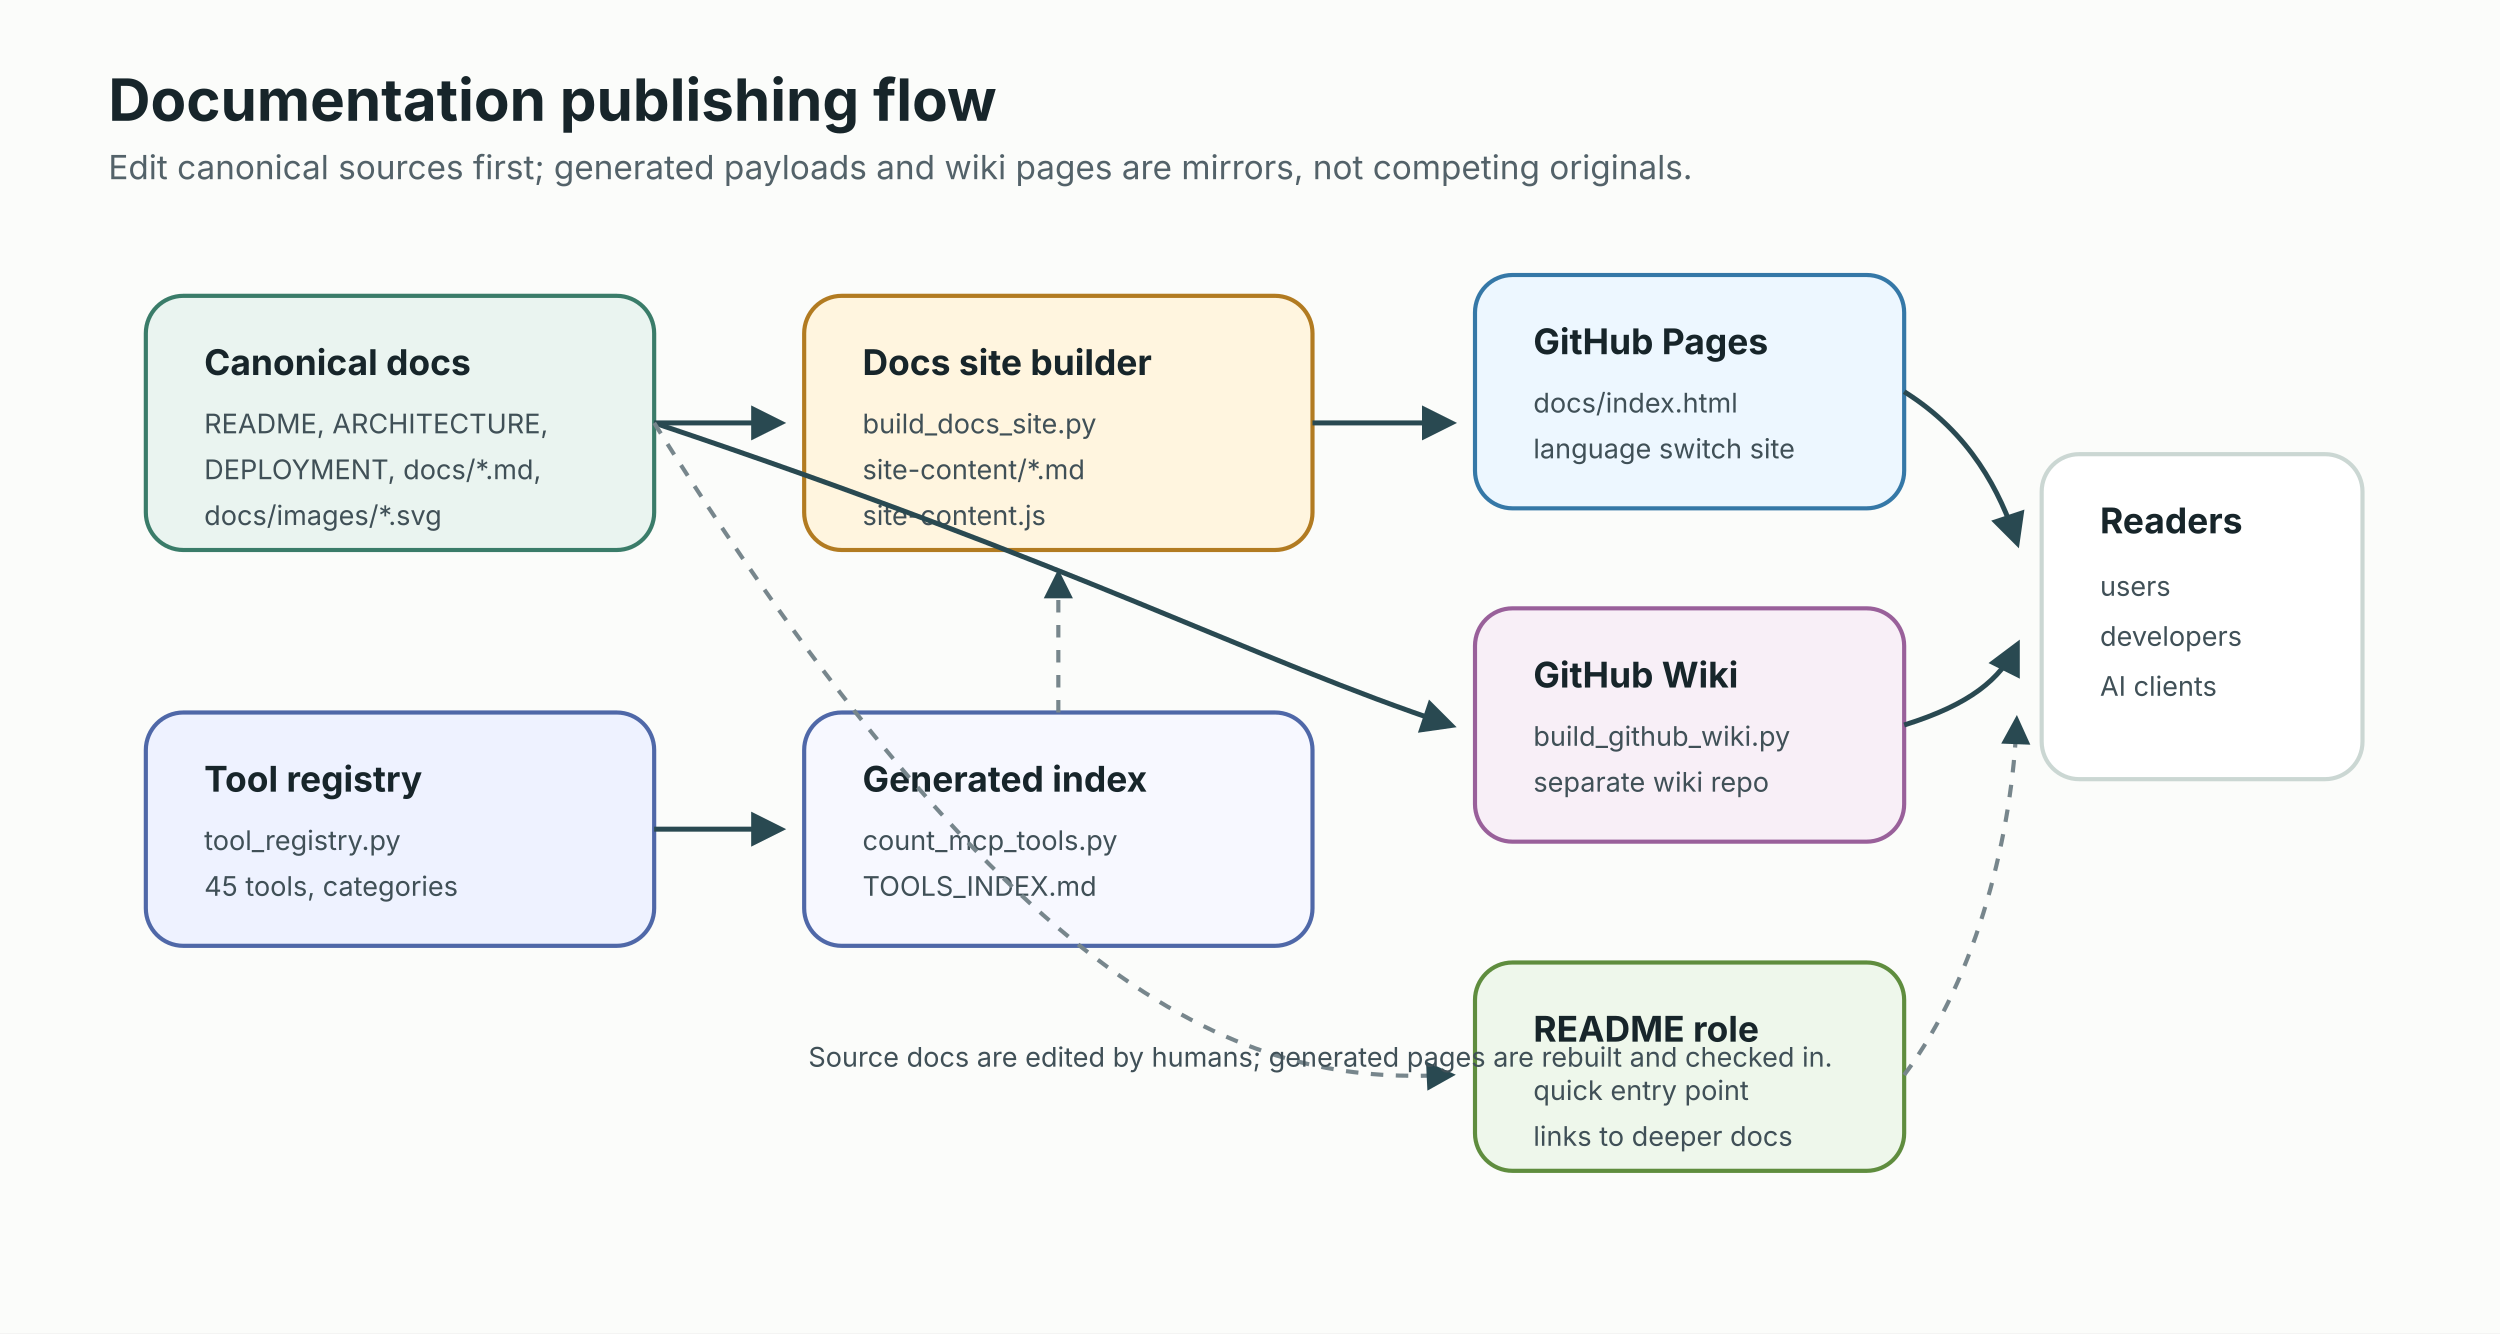
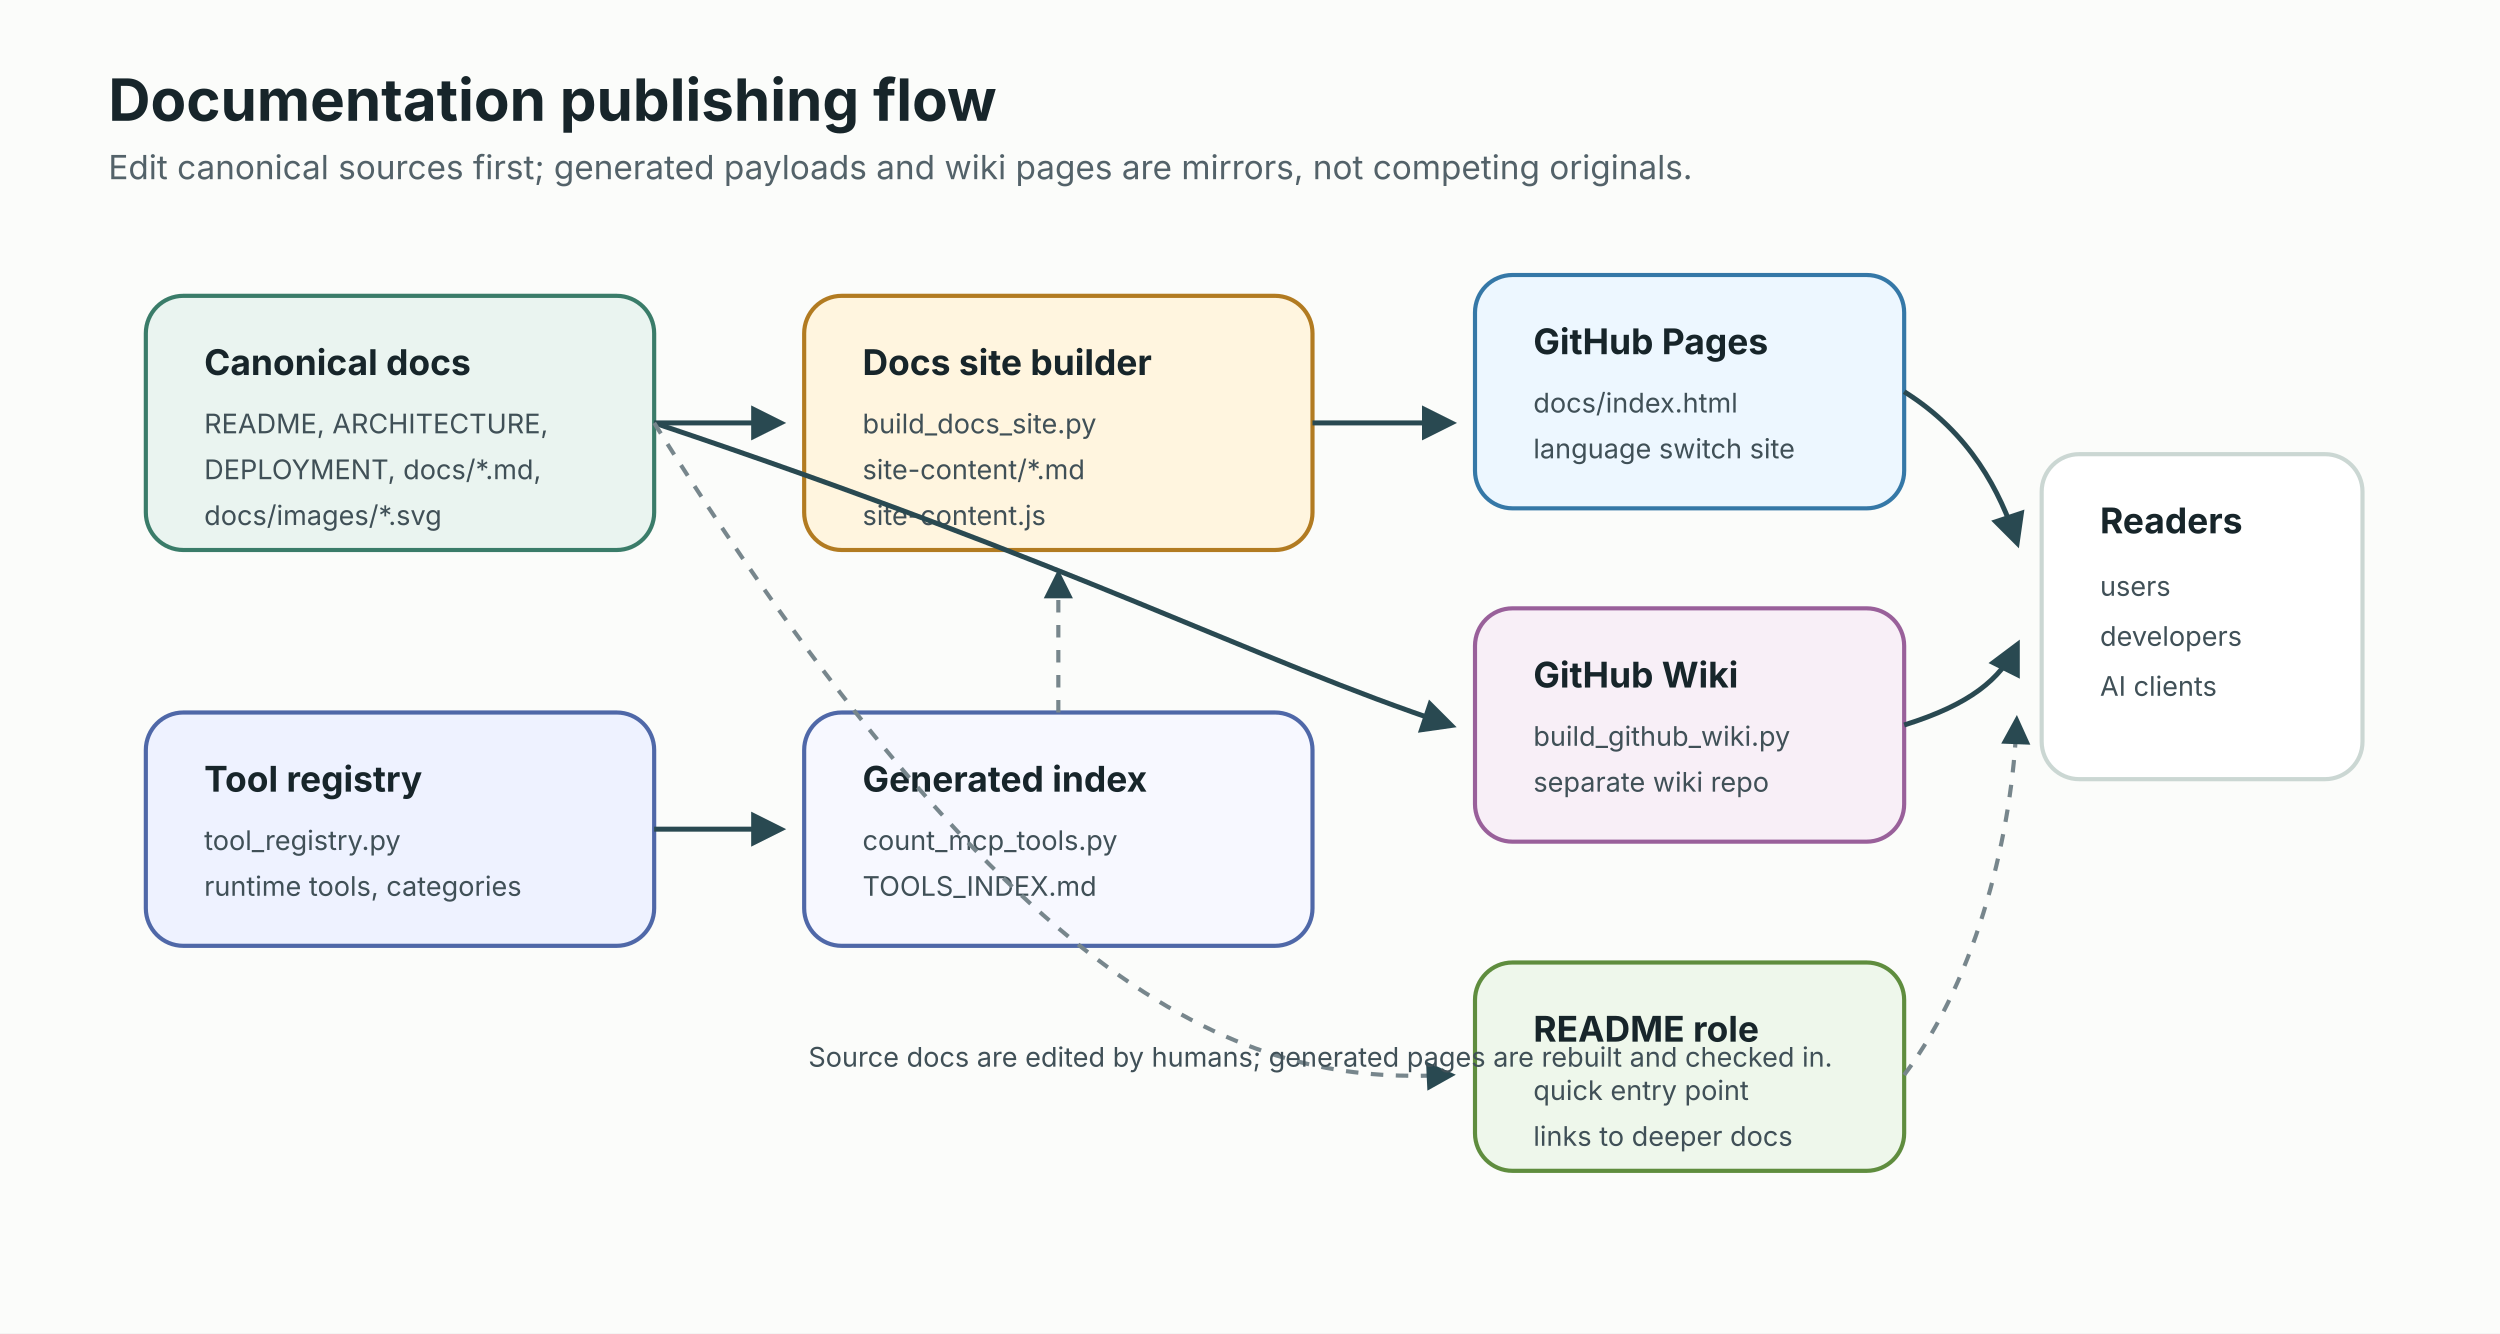
<svg xmlns="http://www.w3.org/2000/svg" width="1200" height="640" viewBox="0 0 1200 640" role="img" aria-labelledby="title desc">
  <defs>
    <marker id="arrow" viewBox="0 0 10 10" refX="8" refY="5" markerWidth="7" markerHeight="7" orient="auto-start-reverse">
      <path d="M 0 0 L 10 5 L 0 10 z" fill="#294951" />
    </marker>
    <style>
      .bg { fill: #fbfcfa; }
      .title { font: 700 28px system-ui, -apple-system, BlinkMacSystemFont, "Segoe UI", sans-serif; fill: #17252a; }
      .subtitle { font: 400 16px system-ui, -apple-system, BlinkMacSystemFont, "Segoe UI", sans-serif; fill: #536269; }
      .box { stroke-width: 2; rx: 18; }
      .label { font: 700 17px system-ui, -apple-system, BlinkMacSystemFont, "Segoe UI", sans-serif; fill: #17252a; }
      .body { font: 400 13px system-ui, -apple-system, BlinkMacSystemFont, "Segoe UI", sans-serif; fill: #405057; }
      .arrow { fill: none; stroke: #294951; stroke-width: 2.4; marker-end: url(#arrow); }
      .dashed { fill: none; stroke: #77868c; stroke-width: 2; marker-end: url(#arrow); stroke-dasharray: 6 6; }
    </style>
  </defs>
  <rect class="bg" x="0" y="0" width="1200" height="640" />
  <text class="title" x="52" y="58">Documentation publishing flow</text>
  <text class="subtitle" x="52" y="86">Edit canonical sources first; generated payloads and wiki pages are mirrors, not competing originals.</text>
  <rect class="box" x="70" y="142" width="244" height="122" fill="#eaf4f0" stroke="#3a7c69" />
  <text class="label" x="98" y="180">Canonical docs</text>
  <text class="body" x="98" y="208">README, ARCHITECTURE,</text>
  <text class="body" x="98" y="230">DEPLOYMENT, docs/*.md,</text>
  <text class="body" x="98" y="252">docs/images/*.svg</text>
  <rect class="box" x="70" y="342" width="244" height="112" fill="#eef2ff" stroke="#4f68a8" />
  <text class="label" x="98" y="380">Tool registry</text>
  <text class="body" x="98" y="408">tool_registry.py</text>
-   <text class="body" x="98" y="430">45 tools, categories</text>
+   <text class="body" x="98" y="430">runtime tools, categories</text>
  <rect class="box" x="386" y="342" width="244" height="112" fill="#f7f8ff" stroke="#4f68a8" />
  <text class="label" x="414" y="380">Generated index</text>
  <text class="body" x="414" y="408">count_mcp_tools.py</text>
  <text class="body" x="414" y="430">TOOLS_INDEX.md</text>
  <rect class="box" x="386" y="142" width="244" height="122" fill="#fff5df" stroke="#b27b21" />
  <text class="label" x="414" y="180">Docs site builder</text>
  <text class="body" x="414" y="208">build_docs_site.py</text>
  <text class="body" x="414" y="230">site-content/*.md</text>
  <text class="body" x="414" y="252">site-content.js</text>
  <rect class="box" x="708" y="132" width="206" height="112" fill="#edf7ff" stroke="#3578a7" />
  <text class="label" x="736" y="170">GitHub Pages</text>
  <text class="body" x="736" y="198">docs/index.html</text>
  <text class="body" x="736" y="220">language switch site</text>
  <rect class="box" x="708" y="292" width="206" height="112" fill="#f8eff7" stroke="#99609a" />
  <text class="label" x="736" y="330">GitHub Wiki</text>
  <text class="body" x="736" y="358">build_github_wiki.py</text>
  <text class="body" x="736" y="380">separate wiki repo</text>
  <rect class="box" x="708" y="462" width="206" height="100" fill="#eef7eb" stroke="#5f8d3e" />
  <text class="label" x="736" y="500">README role</text>
  <text class="body" x="736" y="528">quick entry point</text>
  <text class="body" x="736" y="550">links to deeper docs</text>
  <rect class="box" x="980" y="218" width="154" height="156" fill="#ffffff" stroke="#cbd7d3" />
  <text class="label" x="1008" y="256">Readers</text>
  <text class="body" x="1008" y="286">users</text>
  <text class="body" x="1008" y="310">developers</text>
  <text class="body" x="1008" y="334">AI clients</text>
  <path class="arrow" d="M 314 203 H 374" />
  <path class="arrow" d="M 630 203 H 696" />
  <path class="arrow" d="M 914 188 C 946 208 960 236 968 260" />
  <path class="arrow" d="M 314 398 H 374" />
  <path class="dashed" d="M 508 342 V 276" />
  <path class="arrow" d="M 314 203 C 520 272 600 316 696 348" />
  <path class="arrow" d="M 914 348 C 946 338 960 326 968 310" />
  <path class="dashed" d="M 314 203 C 500 500 612 520 696 516" />
  <path class="dashed" d="M 914 516 C 950 468 966 398 968 346" />
  <text class="body" x="388" y="512">Source docs are edited by humans; generated pages are rebuilt and checked in.</text>
</svg>
